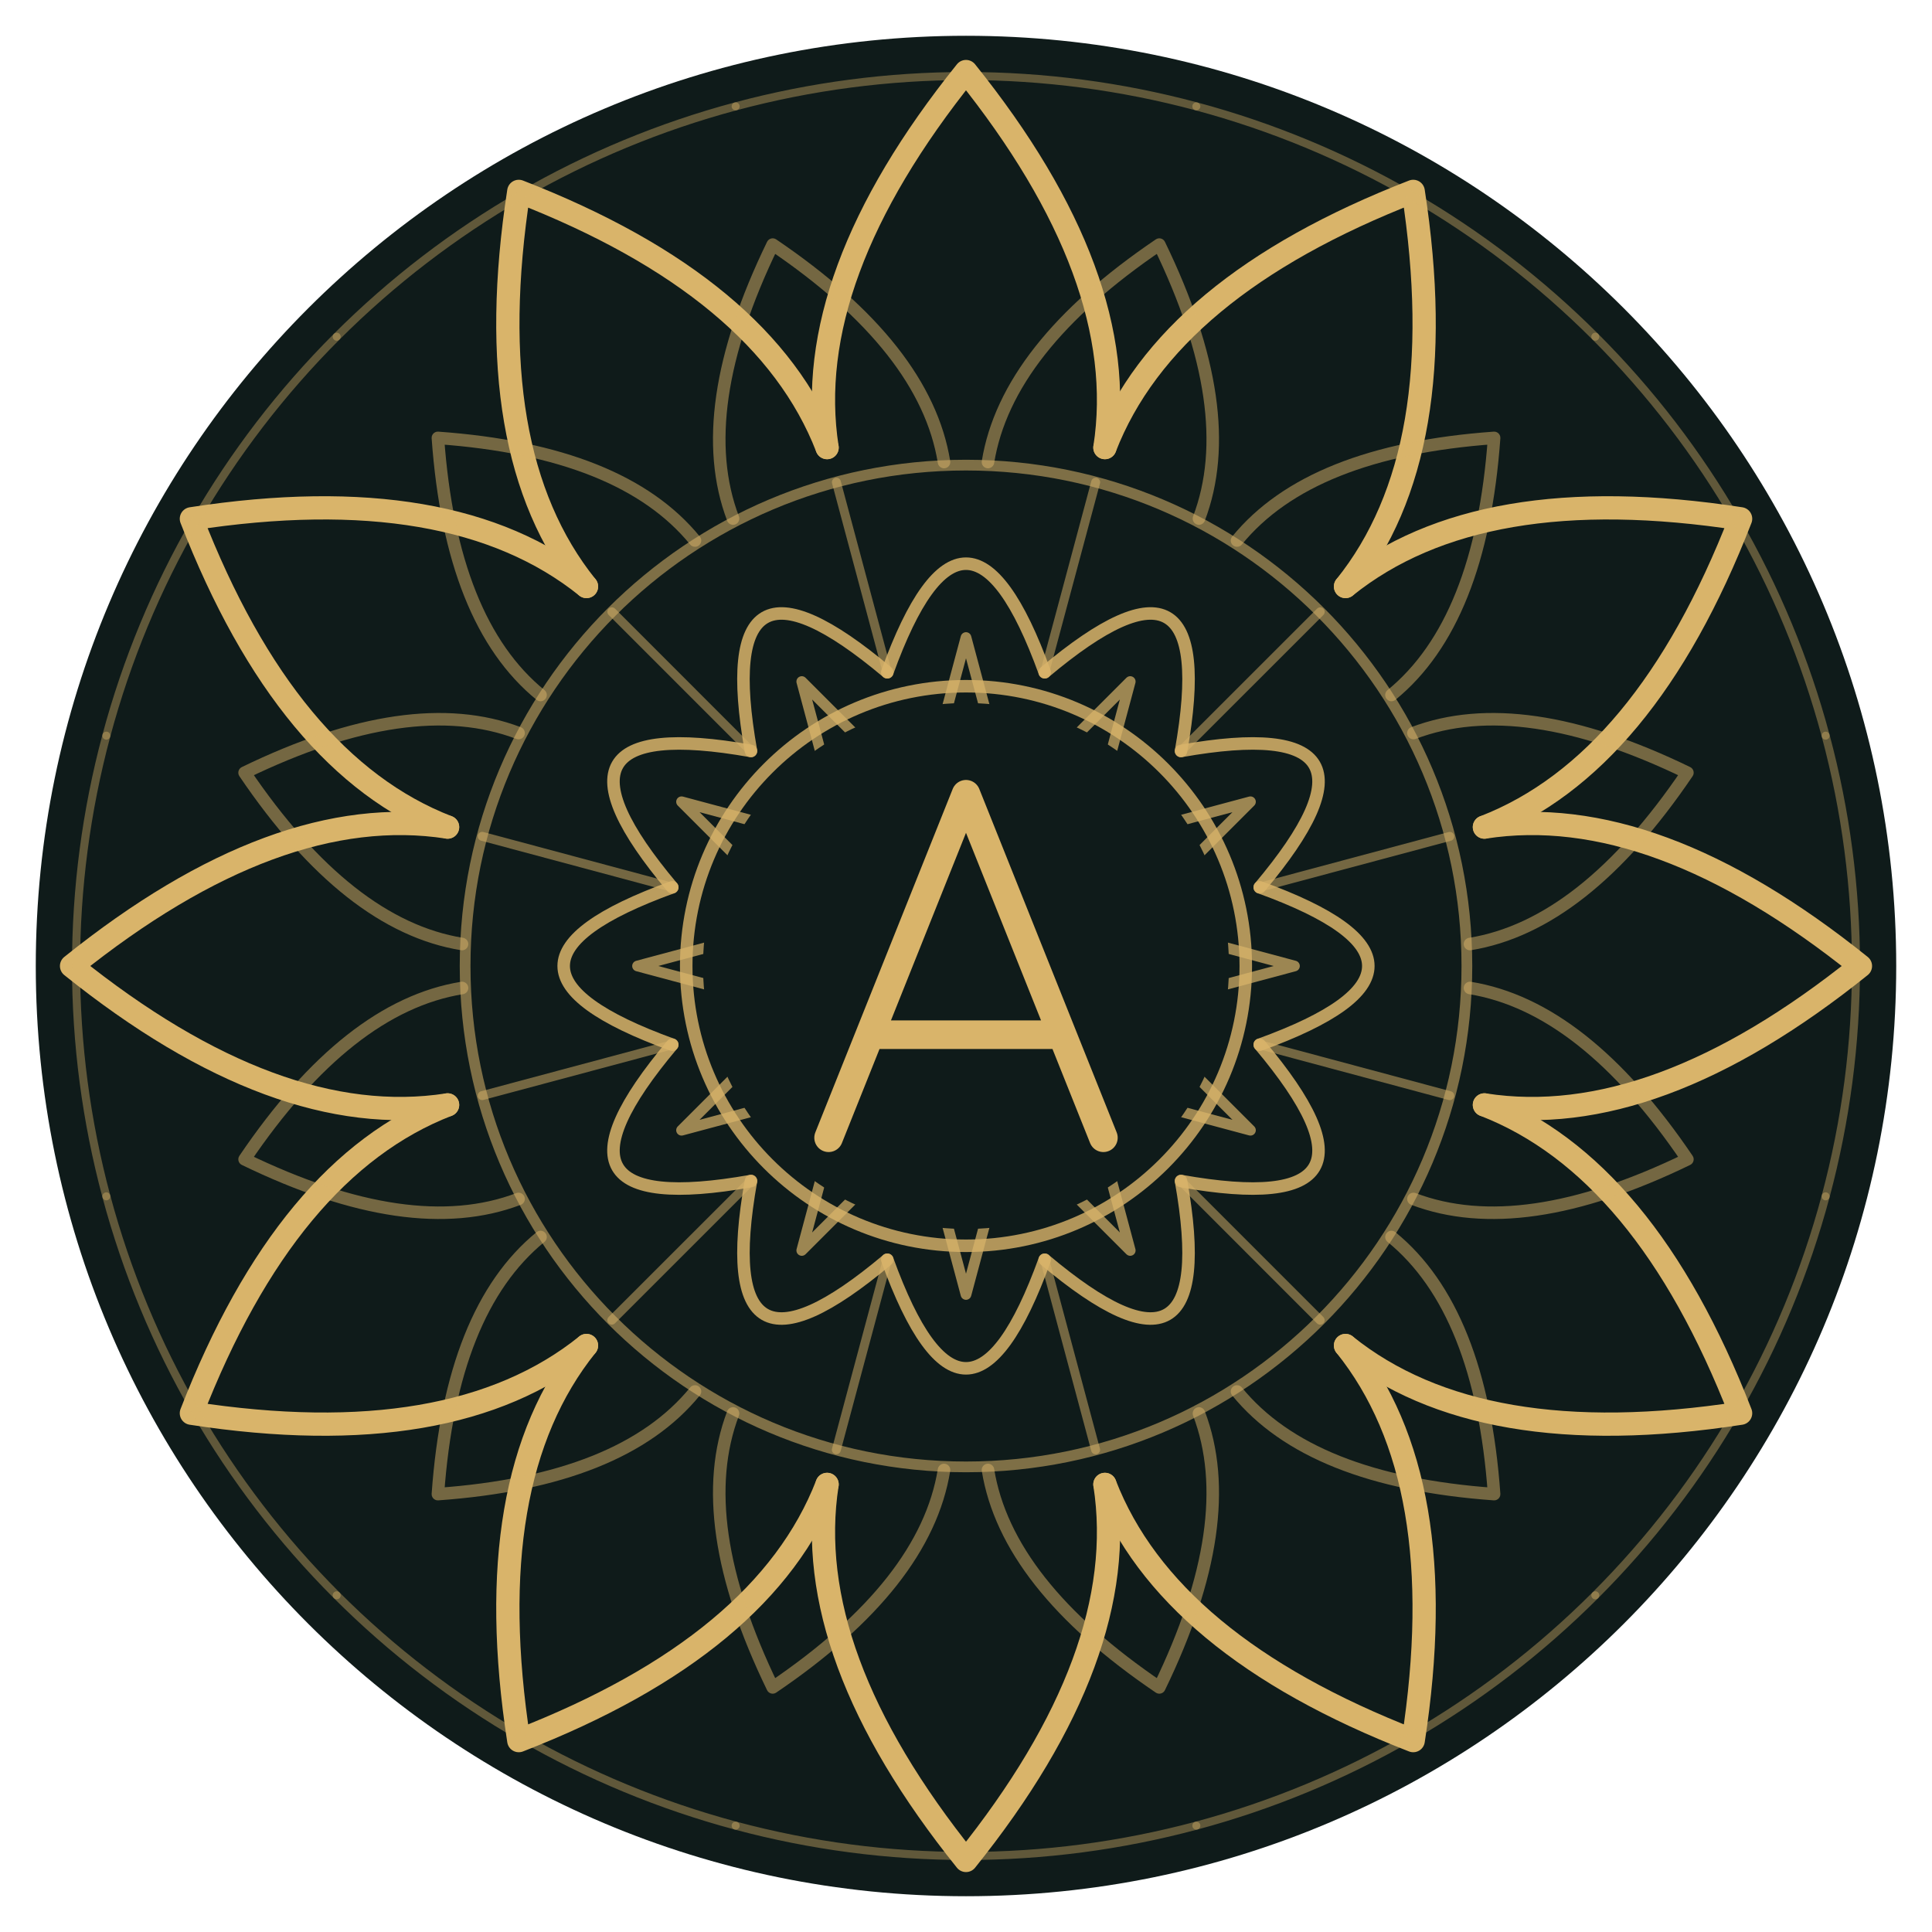
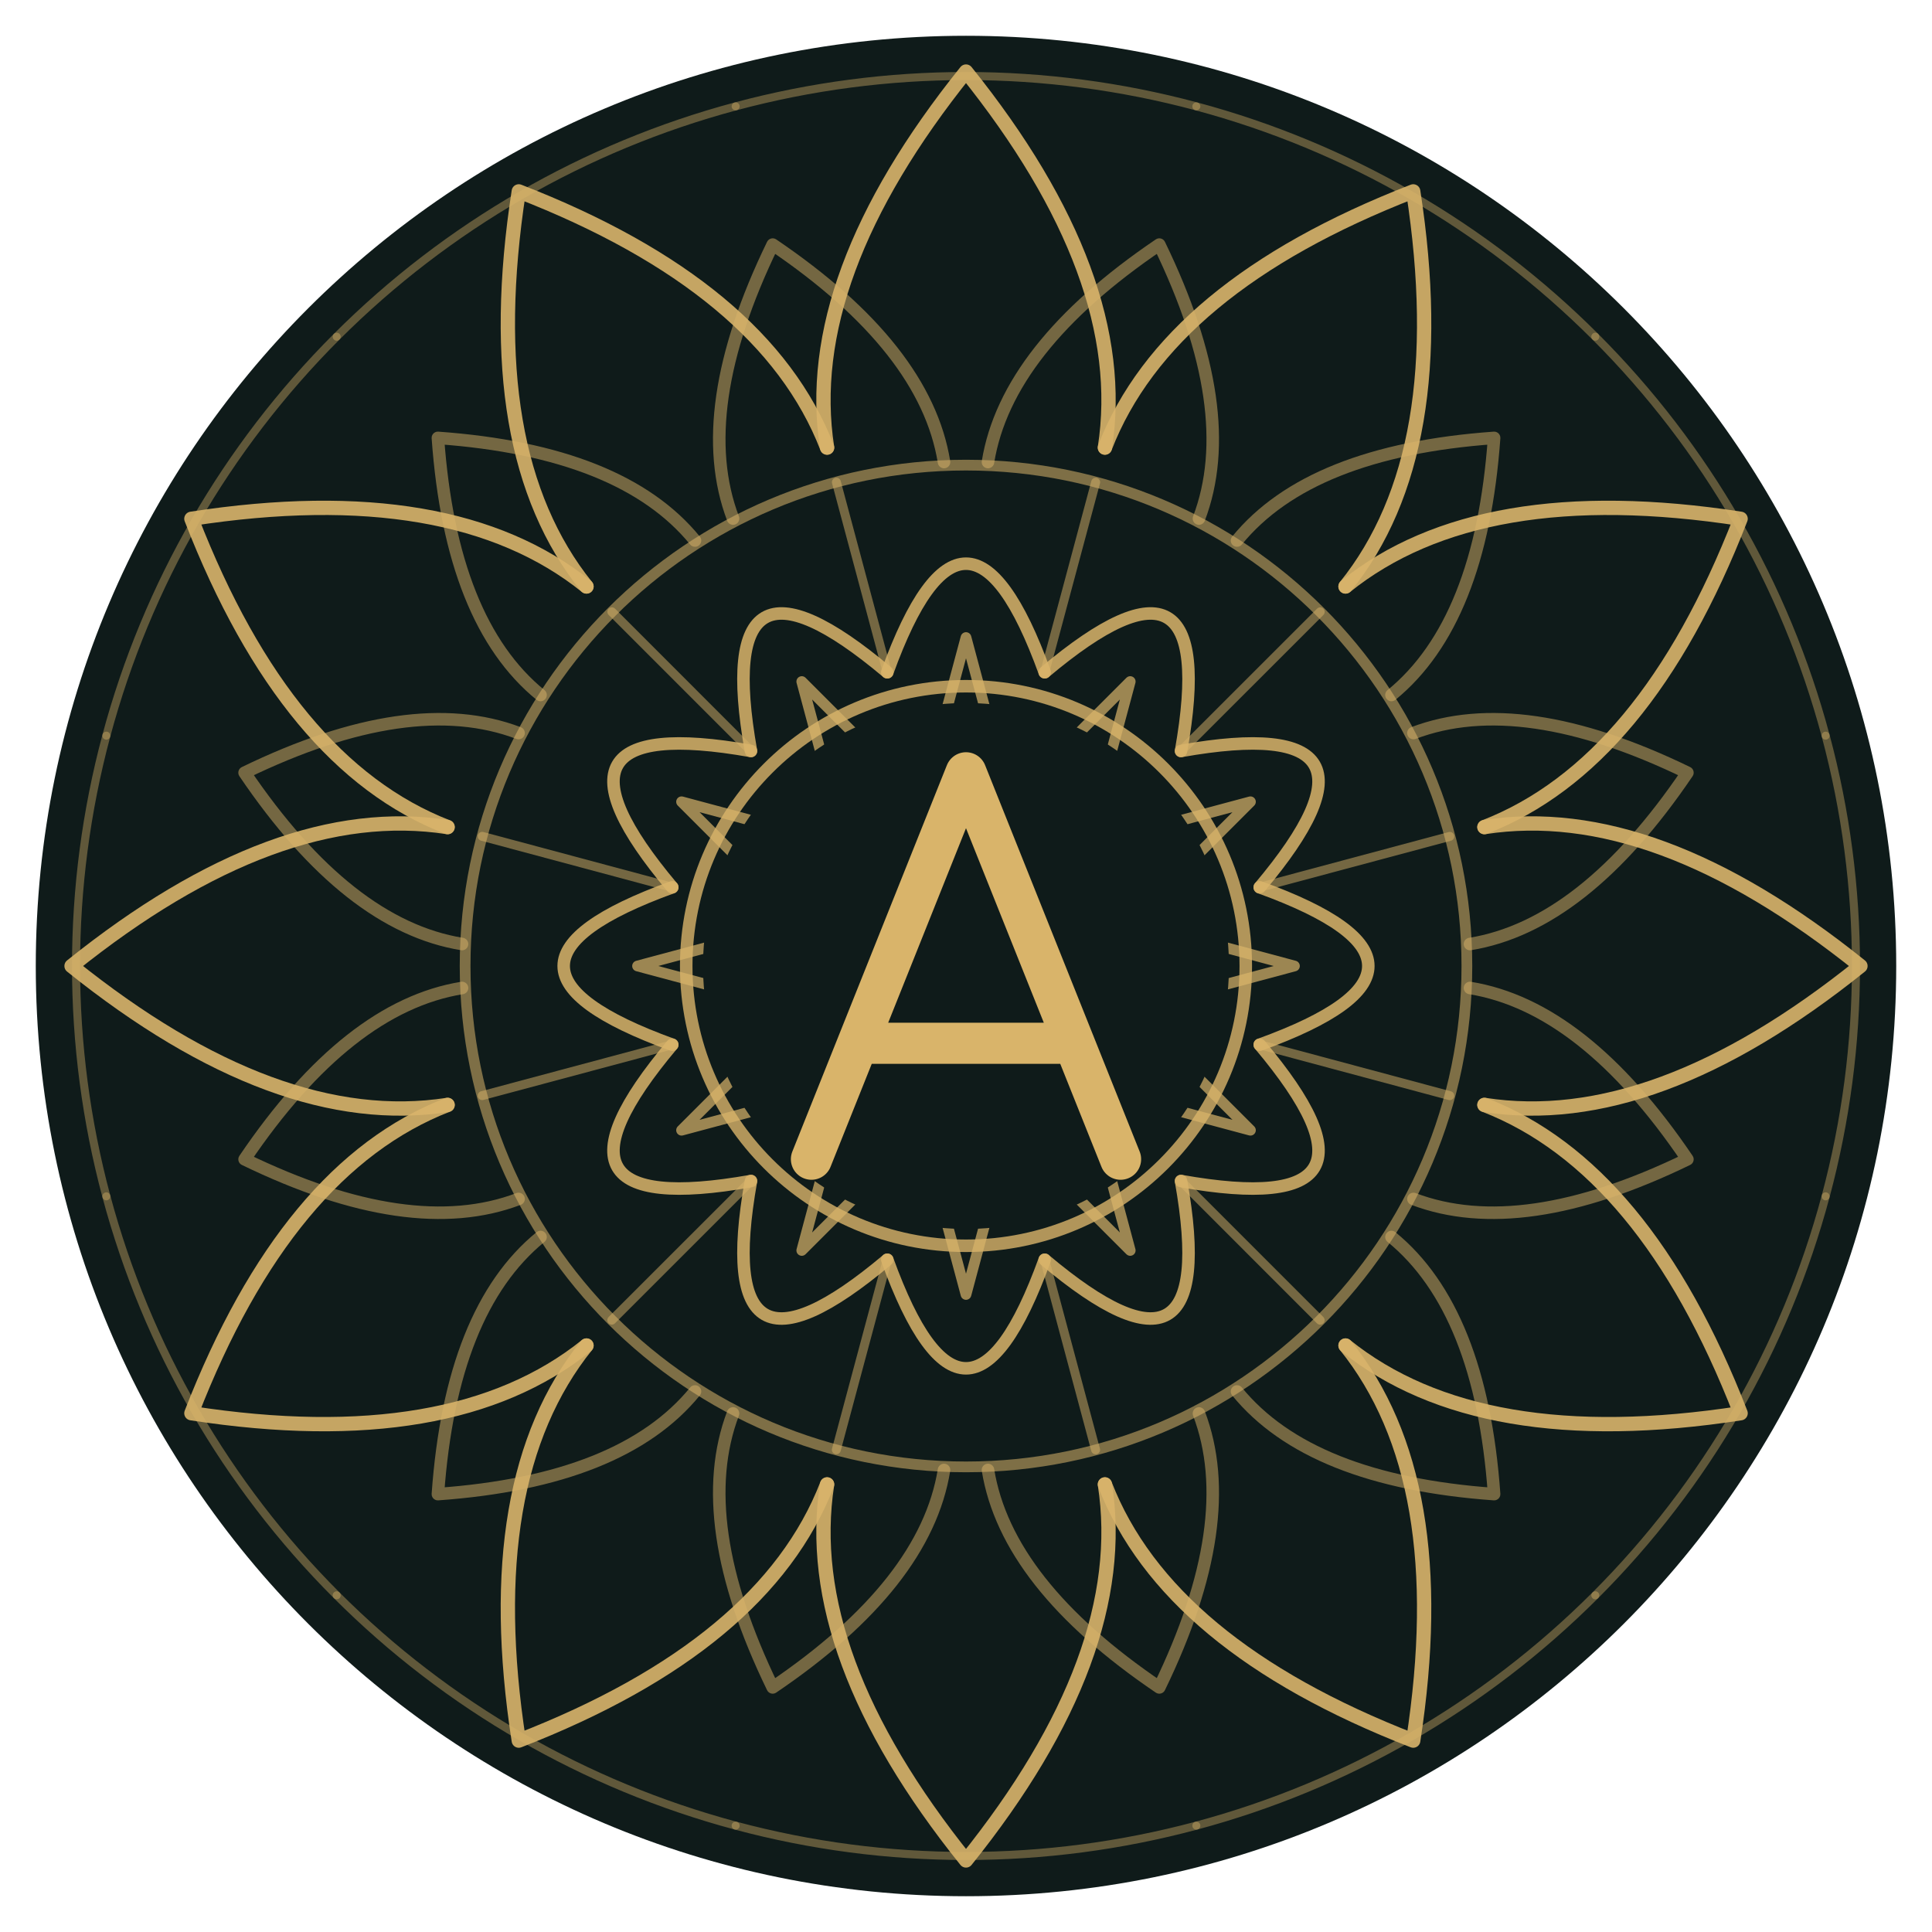
<svg xmlns="http://www.w3.org/2000/svg" viewBox="-108 -108 216 216" width="512" height="512" role="img" aria-label="Aleatory">
  <defs>
    <path id="s0" d="M0,-36.72L18.36,31.8L-31.8,-18.36L36.72,0L-31.8,18.36L18.36,-31.8L0,36.72L-18.36,-31.8L31.8,18.36L-36.72,0L31.8,-18.36L-18.36,31.8Z" stroke-width="1.2" opacity="0.7" />
    <path id="s1" d="M-31.28,0a31.28,31.28 0 1 0 62.56,0a31.28,31.28 0 1 0 -62.56,0" stroke-width="1.4" opacity="0.8" />
    <path id="s2" d="M-8.8,-32.84Q0,-57.12 8.8,-32.84" stroke-width="1.4" opacity="0.85" />
    <path id="s3" d="M-8.8,-32.84L-14.49,-54.09" stroke-width="1" opacity="0.5" />
    <path id="s4" d="M-56,0a56,56 0 1 0 112,0a56,56 0 1 0 -112,0" stroke-width="1.2" opacity="0.55" />
-     <path id="s5" d="M-15.53,-57.96Q-18.48,-76.99 0,-100Q18.48,-76.99 15.53,-57.96" stroke-width="2.6" opacity="1" />
+     <path id="s5" d="M-15.53,-57.96Q-18.48,-76.99 0,-100Q18.48,-76.99 15.53,-57.96" stroke-width="1.6" opacity="0.9" />
    <path id="s6" d="M-12.21,-55.06Q-13.51,-67.9 0,-83.5Q13.51,-67.9 12.21,-55.06" stroke-width="1.4" opacity="0.5" />
    <path id="s7" d="M-25.75,-96.11A99.5,99.5 0 0 1 25.75,-96.11" stroke-width="0.9" opacity="0.4" />
  </defs>
  <circle cx="0" cy="0" r="104" fill="#0f1b1a" />
  <g fill="none" stroke="#d9b46a" stroke-linecap="round" stroke-linejoin="round">
    <use href="#s0" />
    <use href="#s1" />
    <use href="#s2" />
    <use href="#s2" transform="rotate(30)" />
    <use href="#s2" transform="rotate(60)" />
    <use href="#s2" transform="rotate(90)" />
    <use href="#s2" transform="rotate(120)" />
    <use href="#s2" transform="rotate(150)" />
    <use href="#s2" transform="rotate(180)" />
    <use href="#s2" transform="rotate(210)" />
    <use href="#s2" transform="rotate(240)" />
    <use href="#s2" transform="rotate(270)" />
    <use href="#s2" transform="rotate(300)" />
    <use href="#s2" transform="rotate(330)" />
    <use href="#s3" />
    <use href="#s3" transform="rotate(30)" />
    <use href="#s3" transform="rotate(60)" />
    <use href="#s3" transform="rotate(90)" />
    <use href="#s3" transform="rotate(120)" />
    <use href="#s3" transform="rotate(150)" />
    <use href="#s3" transform="rotate(180)" />
    <use href="#s3" transform="rotate(210)" />
    <use href="#s3" transform="rotate(240)" />
    <use href="#s3" transform="rotate(270)" />
    <use href="#s3" transform="rotate(300)" />
    <use href="#s3" transform="rotate(330)" />
    <use href="#s4" />
    <use href="#s5" />
    <use href="#s5" transform="rotate(30)" />
    <use href="#s5" transform="rotate(60)" />
    <use href="#s5" transform="rotate(90)" />
    <use href="#s5" transform="rotate(120)" />
    <use href="#s5" transform="rotate(150)" />
    <use href="#s5" transform="rotate(180)" />
    <use href="#s5" transform="rotate(210)" />
    <use href="#s5" transform="rotate(240)" />
    <use href="#s5" transform="rotate(270)" />
    <use href="#s5" transform="rotate(300)" />
    <use href="#s5" transform="rotate(330)" />
    <use href="#s6" transform="rotate(15)" />
    <use href="#s6" transform="rotate(45)" />
    <use href="#s6" transform="rotate(75)" />
    <use href="#s6" transform="rotate(105)" />
    <use href="#s6" transform="rotate(135)" />
    <use href="#s6" transform="rotate(165)" />
    <use href="#s6" transform="rotate(195)" />
    <use href="#s6" transform="rotate(225)" />
    <use href="#s6" transform="rotate(255)" />
    <use href="#s6" transform="rotate(285)" />
    <use href="#s6" transform="rotate(315)" />
    <use href="#s6" transform="rotate(345)" />
    <use href="#s7" />
    <use href="#s7" transform="rotate(30)" />
    <use href="#s7" transform="rotate(60)" />
    <use href="#s7" transform="rotate(90)" />
    <use href="#s7" transform="rotate(120)" />
    <use href="#s7" transform="rotate(150)" />
    <use href="#s7" transform="rotate(180)" />
    <use href="#s7" transform="rotate(210)" />
    <use href="#s7" transform="rotate(240)" />
    <use href="#s7" transform="rotate(270)" />
    <use href="#s7" transform="rotate(300)" />
    <use href="#s7" transform="rotate(330)" />
  </g>
  <circle cx="0" cy="0" r="29.4" fill="#0f1b1a" />
  <g fill="none" stroke="#d9b46a" stroke-linecap="round" stroke-linejoin="round">
-     <path d="M0,-19.2L-15.36,19.2M0,-19.2L15.36,19.2M-10.75,7.68L10.75,7.68" stroke-width="3.2" />
+     <path d="M0,-21.6L-17.28,21.6M0,-21.6L17.28,21.6M-12.1,8.64L12.1,8.64" stroke-width="4.6" />
  </g>
</svg>
